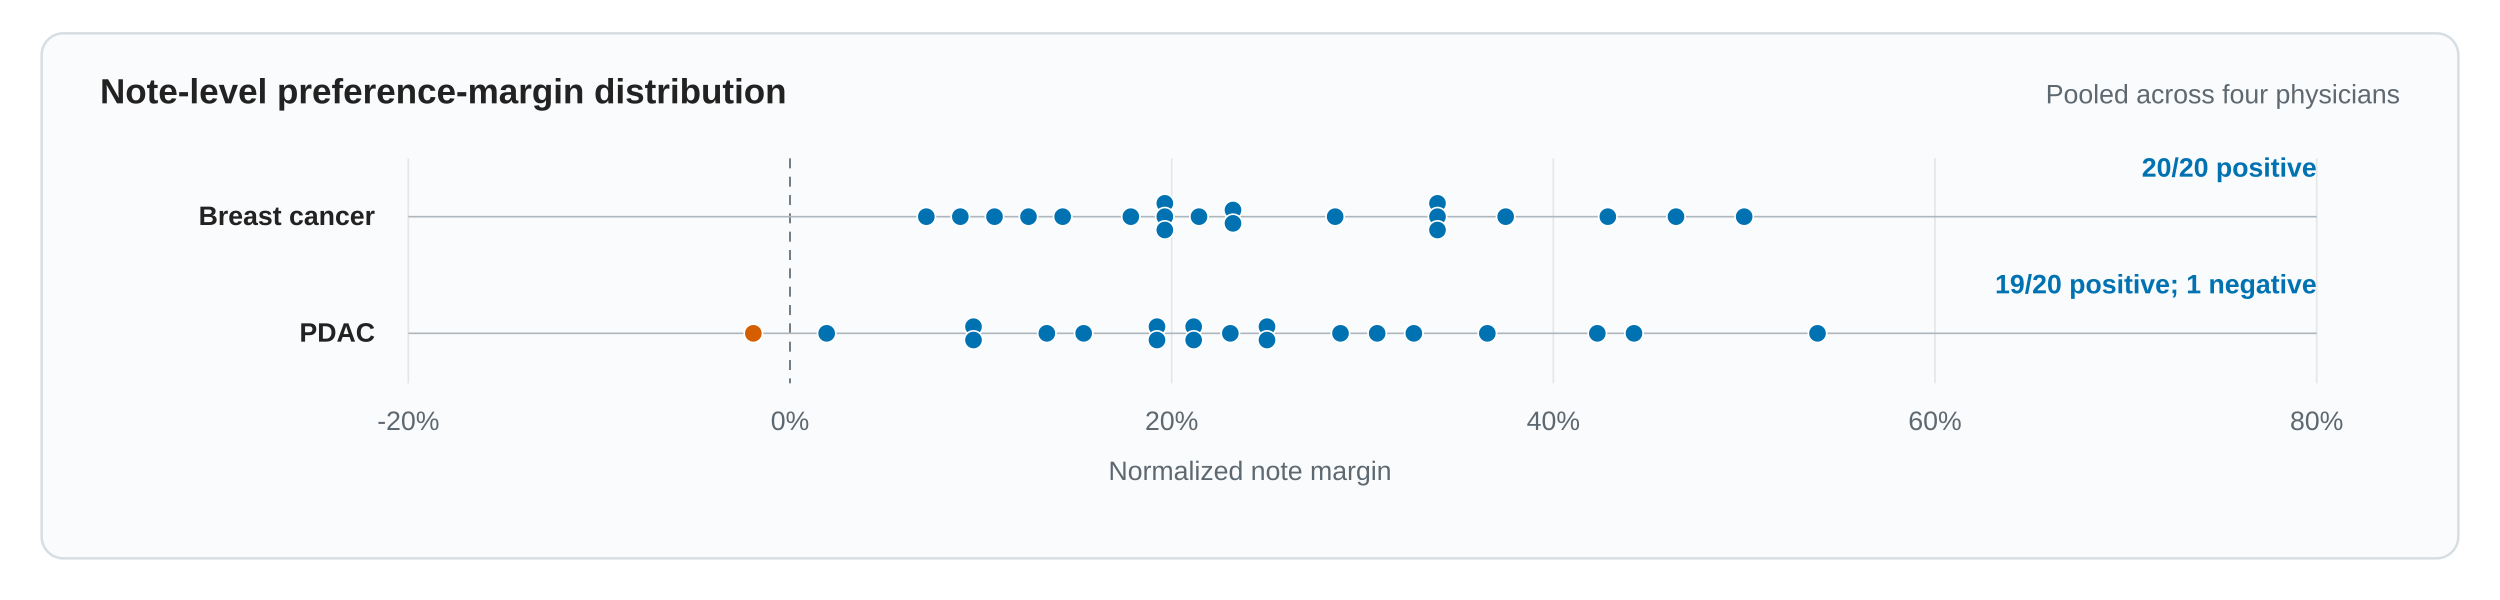
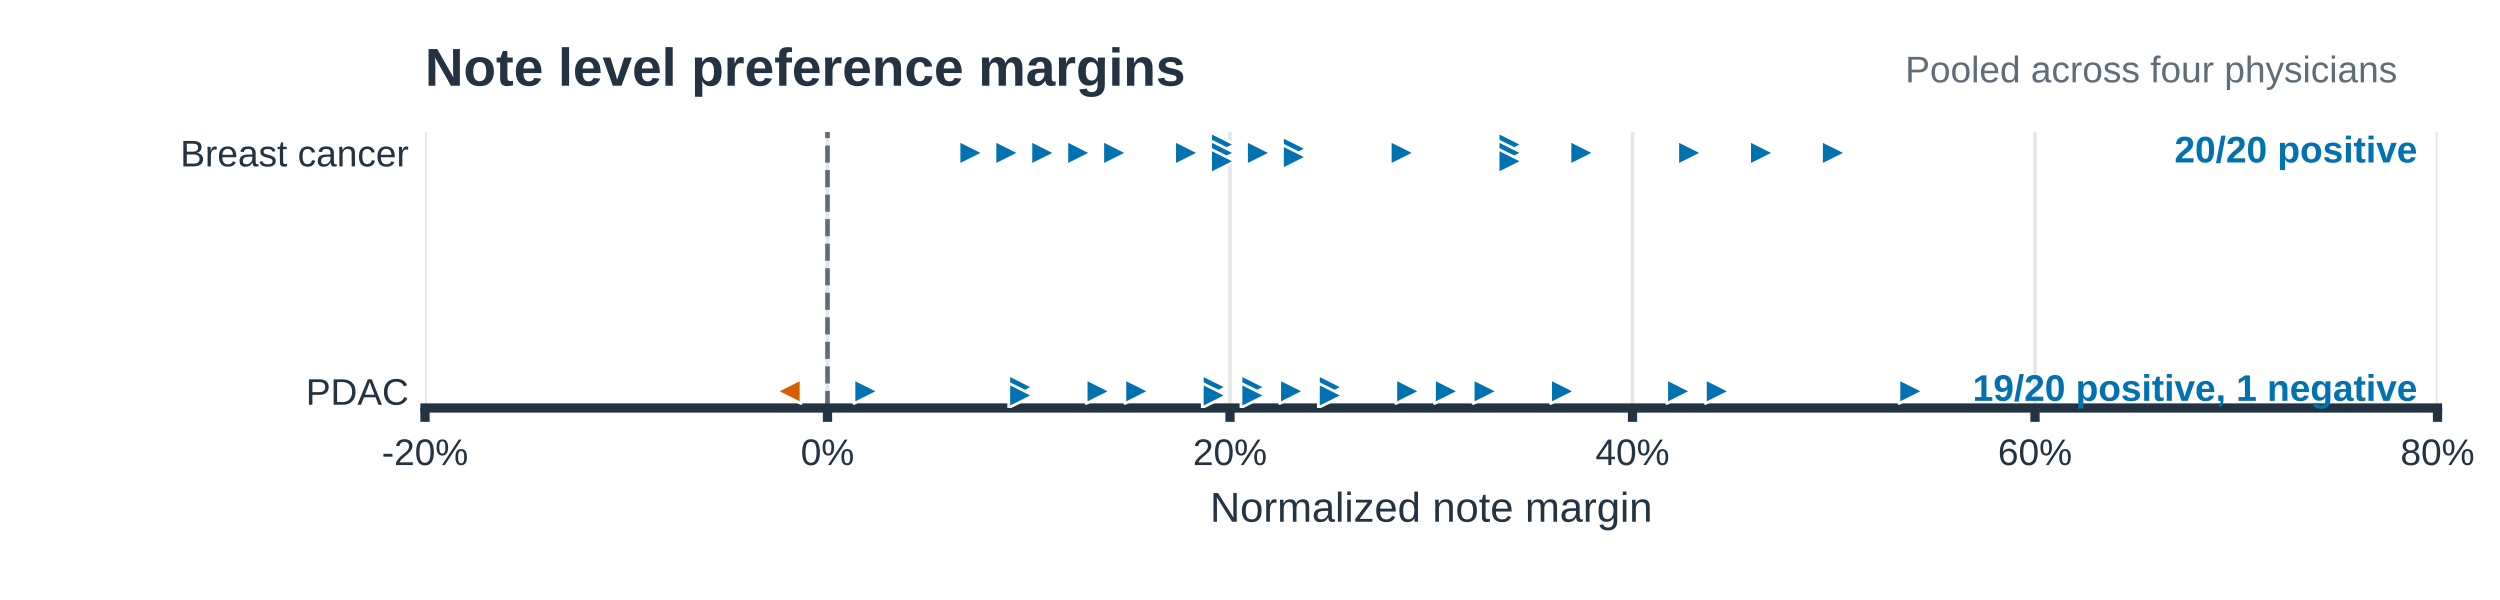
- <svg xmlns="http://www.w3.org/2000/svg" width="1500" height="360" viewBox="0 0 1500 360">
-   <rect x="0" y="0" width="1500" height="360" fill="#FFFFFF" />
+ <svg xmlns="http://www.w3.org/2000/svg" xmlns:xlink="http://www.w3.org/1999/xlink" width="7.5in" height="1.8in" viewBox="0 0 540 129.6" version="1.1" role="img" aria-labelledby="figure-title figure-description">
  <defs>
-     <marker id="arrow" viewBox="0 0 10 10" refX="9" refY="5" markerWidth="7" markerHeight="7" orient="auto-start-reverse">
-       <path d="M0 0 L10 5 L0 10 z" fill="#65737E" />
-     </marker>
-     <marker id="arrow-blue" viewBox="0 0 10 10" refX="9" refY="5" markerWidth="7" markerHeight="7" orient="auto-start-reverse">
-       <path d="M0 0 L10 5 L0 10 z" fill="#0072B2" />
-     </marker>
-     <marker id="arrow-purple" viewBox="0 0 10 10" refX="9" refY="5" markerWidth="7" markerHeight="7" orient="auto-start-reverse">
-       <path d="M0 0 L10 5 L0 10 z" fill="#7A5FA8" />
-     </marker>
-     <marker id="arrow-green" viewBox="0 0 10 10" refX="9" refY="5" markerWidth="7" markerHeight="7" orient="auto-start-reverse">
-       <path d="M0 0 L10 5 L0 10 z" fill="#009E73" />
-     </marker>
-     <marker id="arrow-orange" viewBox="0 0 10 10" refX="9" refY="5" markerWidth="7" markerHeight="7" orient="auto-start-reverse">
-       <path d="M0 0 L10 5 L0 10 z" fill="#D55E00" />
-     </marker>
+     <style type="text/css">*{stroke-linejoin: round; stroke-linecap: butt}</style>
  </defs>
-   <g font-family="Arial, Helvetica, sans-serif" fill="#222222">
-     <rect x="25.0" y="20.0" width="1450.0" height="315.0" rx="13" fill="#FAFBFC" stroke="#D7DEE3" stroke-width="1.5" />
-     <text x="60.0" y="62.0" text-anchor="start" font-size="21" font-weight="700" fill="#222222">Note-level preference-margin distribution</text>
-     <text x="1440.0" y="62.0" text-anchor="end" font-size="16" font-weight="400" fill="#5E6870">Pooled across four physicians</text>
-     <line x1="245.0" y1="95" x2="245.0" y2="230" stroke="#E6E6E6" stroke-dasharray="0" />
-     <text x="245.0" y="258.0" text-anchor="middle" font-size="16" font-weight="400" fill="#5E6870">-20%</text>
-     <line x1="474.0" y1="95" x2="474.0" y2="230" stroke="#59656D" stroke-dasharray="6 5" />
-     <text x="474.0" y="258.0" text-anchor="middle" font-size="16" font-weight="400" fill="#5E6870">0%</text>
-     <line x1="703.0" y1="95" x2="703.0" y2="230" stroke="#E6E6E6" stroke-dasharray="0" />
-     <text x="703.0" y="258.0" text-anchor="middle" font-size="16" font-weight="400" fill="#5E6870">20%</text>
-     <line x1="932.0" y1="95" x2="932.0" y2="230" stroke="#E6E6E6" stroke-dasharray="0" />
-     <text x="932.0" y="258.0" text-anchor="middle" font-size="16" font-weight="400" fill="#5E6870">40%</text>
-     <line x1="1161.0" y1="95" x2="1161.0" y2="230" stroke="#E6E6E6" stroke-dasharray="0" />
-     <text x="1161.0" y="258.0" text-anchor="middle" font-size="16" font-weight="400" fill="#5E6870">60%</text>
-     <line x1="1390.0" y1="95" x2="1390.0" y2="230" stroke="#E6E6E6" stroke-dasharray="0" />
-     <text x="1390.0" y="258.0" text-anchor="middle" font-size="16" font-weight="400" fill="#5E6870">80%</text>
-     <text x="225.0" y="135.0" text-anchor="end" font-size="16" font-weight="700" fill="#222222">Breast cancer</text>
-     <text x="1390.0" y="106.0" text-anchor="end" font-size="16" font-weight="700" fill="#0072B2">20/20 positive</text>
-     <line x1="245" y1="130" x2="1390" y2="130" stroke="#AEB7BD" />
-     <circle cx="555.8" cy="130.0" r="5.5" fill="#0072B2" stroke="white" stroke-width="1" />
-     <circle cx="576.2" cy="130.0" r="5.5" fill="#0072B2" stroke="white" stroke-width="1" />
-     <circle cx="596.7" cy="130.0" r="5.5" fill="#0072B2" stroke="white" stroke-width="1" />
-     <circle cx="617.1" cy="130.0" r="5.5" fill="#0072B2" stroke="white" stroke-width="1" />
-     <circle cx="637.6" cy="130.0" r="5.5" fill="#0072B2" stroke="white" stroke-width="1" />
-     <circle cx="678.5" cy="130.0" r="5.5" fill="#0072B2" stroke="white" stroke-width="1" />
-     <circle cx="698.9" cy="122.0" r="5.5" fill="#0072B2" stroke="white" stroke-width="1" />
-     <circle cx="698.9" cy="130.0" r="5.5" fill="#0072B2" stroke="white" stroke-width="1" />
-     <circle cx="698.9" cy="138.0" r="5.5" fill="#0072B2" stroke="white" stroke-width="1" />
-     <circle cx="719.4" cy="130.0" r="5.5" fill="#0072B2" stroke="white" stroke-width="1" />
-     <circle cx="739.8" cy="126.0" r="5.5" fill="#0072B2" stroke="white" stroke-width="1" />
-     <circle cx="739.8" cy="134.0" r="5.5" fill="#0072B2" stroke="white" stroke-width="1" />
-     <circle cx="801.1" cy="130.0" r="5.5" fill="#0072B2" stroke="white" stroke-width="1" />
-     <circle cx="862.5" cy="122.0" r="5.5" fill="#0072B2" stroke="white" stroke-width="1" />
-     <circle cx="862.5" cy="130.0" r="5.5" fill="#0072B2" stroke="white" stroke-width="1" />
-     <circle cx="862.5" cy="138.0" r="5.5" fill="#0072B2" stroke="white" stroke-width="1" />
-     <circle cx="903.4" cy="130.0" r="5.5" fill="#0072B2" stroke="white" stroke-width="1" />
-     <circle cx="964.7" cy="130.0" r="5.5" fill="#0072B2" stroke="white" stroke-width="1" />
-     <circle cx="1005.6" cy="130.0" r="5.5" fill="#0072B2" stroke="white" stroke-width="1" />
-     <circle cx="1046.5" cy="130.0" r="5.5" fill="#0072B2" stroke="white" stroke-width="1" />
-     <text x="225.0" y="205.0" text-anchor="end" font-size="16" font-weight="700" fill="#222222">PDAC</text>
-     <text x="1390.0" y="176.0" text-anchor="end" font-size="16" font-weight="700" fill="#0072B2">19/20 positive; 1 negative</text>
-     <line x1="245" y1="200" x2="1390" y2="200" stroke="#AEB7BD" />
-     <circle cx="452.0" cy="200.0" r="5.5" fill="#D55E00" stroke="white" stroke-width="1" />
-     <circle cx="496.0" cy="200.0" r="5.5" fill="#0072B2" stroke="white" stroke-width="1" />
-     <circle cx="584.1" cy="196.0" r="5.5" fill="#0072B2" stroke="white" stroke-width="1" />
-     <circle cx="584.1" cy="204.0" r="5.5" fill="#0072B2" stroke="white" stroke-width="1" />
-     <circle cx="628.1" cy="200.0" r="5.5" fill="#0072B2" stroke="white" stroke-width="1" />
-     <circle cx="650.2" cy="200.0" r="5.5" fill="#0072B2" stroke="white" stroke-width="1" />
-     <circle cx="694.2" cy="196.0" r="5.5" fill="#0072B2" stroke="white" stroke-width="1" />
-     <circle cx="694.2" cy="204.0" r="5.5" fill="#0072B2" stroke="white" stroke-width="1" />
-     <circle cx="716.2" cy="196.0" r="5.5" fill="#0072B2" stroke="white" stroke-width="1" />
-     <circle cx="716.2" cy="204.0" r="5.5" fill="#0072B2" stroke="white" stroke-width="1" />
-     <circle cx="738.2" cy="200.0" r="5.5" fill="#0072B2" stroke="white" stroke-width="1" />
-     <circle cx="760.2" cy="196.0" r="5.5" fill="#0072B2" stroke="white" stroke-width="1" />
-     <circle cx="760.2" cy="204.0" r="5.5" fill="#0072B2" stroke="white" stroke-width="1" />
-     <circle cx="804.3" cy="200.0" r="5.5" fill="#0072B2" stroke="white" stroke-width="1" />
-     <circle cx="826.3" cy="200.0" r="5.5" fill="#0072B2" stroke="white" stroke-width="1" />
-     <circle cx="848.3" cy="200.0" r="5.5" fill="#0072B2" stroke="white" stroke-width="1" />
-     <circle cx="892.4" cy="200.0" r="5.5" fill="#0072B2" stroke="white" stroke-width="1" />
-     <circle cx="958.4" cy="200.0" r="5.5" fill="#0072B2" stroke="white" stroke-width="1" />
-     <circle cx="980.4" cy="200.0" r="5.5" fill="#0072B2" stroke="white" stroke-width="1" />
-     <circle cx="1090.5" cy="200.0" r="5.5" fill="#0072B2" stroke="white" stroke-width="1" />
-     <text x="750.0" y="288.0" text-anchor="middle" font-size="16" font-weight="400" fill="#5E6870">Normalized note margin</text>
+   <g id="figure_1">
+     <g id="patch_1">
+       <path d="M 0 129.6  L 540 129.6  L 540 0  L 0 0  z " style="fill: #ffffff" />
+     </g>
+     <g id="axes_1">
+       <g id="patch_2">
+         <path d="M 91.8 88.128  L 526.5 88.128  L 526.5 28.512  L 91.8 28.512  z " style="fill: #ffffff" />
+       </g>
+       <g id="matplotlib.axis_1">
+         <g id="xtick_1">
+           <g id="line2d_1">
+             <path d="M 91.8 88.128  L 91.8 28.512  " clip-path="url(#p45d727ea2d)" style="fill: none; stroke: #e6e6e6; stroke-width: 0.8; stroke-linecap: square" />
+           </g>
+           <g id="line2d_2">
+             <defs>
+               <path id="m5224a1bbbb" d="M 0 0  L 0 3  " style="stroke: #243342; stroke-width: 2" />
+             </defs>
+             <g>
+               <use xlink:href="#m5224a1bbbb" x="91.8" y="88.128" style="fill: #243342; stroke: #243342; stroke-width: 2" />
+             </g>
+           </g>
+           <g id="text_1">
+             <text style="font-size: 8px; font-family: 'Arial', 'Helvetica', 'DejaVu Sans', sans-serif; text-anchor: middle; fill: #243342" x="91.8" y="100.452" transform="rotate(-0 91.8 100.4522)">-20%</text>
+           </g>
+         </g>
+         <g id="xtick_2">
+           <g id="line2d_3">
+             <path d="M 178.74 88.128  L 178.74 28.512  " clip-path="url(#p45d727ea2d)" style="fill: none; stroke: #e6e6e6; stroke-width: 0.8; stroke-linecap: square" />
+           </g>
+           <g id="line2d_4">
+             <g>
+               <use xlink:href="#m5224a1bbbb" x="178.74" y="88.128" style="fill: #243342; stroke: #243342; stroke-width: 2" />
+             </g>
+           </g>
+           <g id="text_2">
+             <text style="font-size: 8px; font-family: 'Arial', 'Helvetica', 'DejaVu Sans', sans-serif; text-anchor: middle; fill: #243342" x="178.74" y="100.452" transform="rotate(-0 178.74 100.4522)">0%</text>
+           </g>
+         </g>
+         <g id="xtick_3">
+           <g id="line2d_5">
+             <path d="M 265.68 88.128  L 265.68 28.512  " clip-path="url(#p45d727ea2d)" style="fill: none; stroke: #e6e6e6; stroke-width: 0.8; stroke-linecap: square" />
+           </g>
+           <g id="line2d_6">
+             <g>
+               <use xlink:href="#m5224a1bbbb" x="265.68" y="88.128" style="fill: #243342; stroke: #243342; stroke-width: 2" />
+             </g>
+           </g>
+           <g id="text_3">
+             <text style="font-size: 8px; font-family: 'Arial', 'Helvetica', 'DejaVu Sans', sans-serif; text-anchor: middle; fill: #243342" x="265.68" y="100.452" transform="rotate(-0 265.68 100.4522)">20%</text>
+           </g>
+         </g>
+         <g id="xtick_4">
+           <g id="line2d_7">
+             <path d="M 352.62 88.128  L 352.62 28.512  " clip-path="url(#p45d727ea2d)" style="fill: none; stroke: #e6e6e6; stroke-width: 0.8; stroke-linecap: square" />
+           </g>
+           <g id="line2d_8">
+             <g>
+               <use xlink:href="#m5224a1bbbb" x="352.62" y="88.128" style="fill: #243342; stroke: #243342; stroke-width: 2" />
+             </g>
+           </g>
+           <g id="text_4">
+             <text style="font-size: 8px; font-family: 'Arial', 'Helvetica', 'DejaVu Sans', sans-serif; text-anchor: middle; fill: #243342" x="352.62" y="100.452" transform="rotate(-0 352.62 100.4522)">40%</text>
+           </g>
+         </g>
+         <g id="xtick_5">
+           <g id="line2d_9">
+             <path d="M 439.56 88.128  L 439.56 28.512  " clip-path="url(#p45d727ea2d)" style="fill: none; stroke: #e6e6e6; stroke-width: 0.8; stroke-linecap: square" />
+           </g>
+           <g id="line2d_10">
+             <g>
+               <use xlink:href="#m5224a1bbbb" x="439.56" y="88.128" style="fill: #243342; stroke: #243342; stroke-width: 2" />
+             </g>
+           </g>
+           <g id="text_5">
+             <text style="font-size: 8px; font-family: 'Arial', 'Helvetica', 'DejaVu Sans', sans-serif; text-anchor: middle; fill: #243342" x="439.56" y="100.452" transform="rotate(-0 439.56 100.4522)">60%</text>
+           </g>
+         </g>
+         <g id="xtick_6">
+           <g id="line2d_11">
+             <path d="M 526.5 88.128  L 526.5 28.512  " clip-path="url(#p45d727ea2d)" style="fill: none; stroke: #e6e6e6; stroke-width: 0.8; stroke-linecap: square" />
+           </g>
+           <g id="line2d_12">
+             <g>
+               <use xlink:href="#m5224a1bbbb" x="526.5" y="88.128" style="fill: #243342; stroke: #243342; stroke-width: 2" />
+             </g>
+           </g>
+           <g id="text_6">
+             <text style="font-size: 8px; font-family: 'Arial', 'Helvetica', 'DejaVu Sans', sans-serif; text-anchor: middle; fill: #243342" x="526.5" y="100.452" transform="rotate(-0 526.5 100.4522)">80%</text>
+           </g>
+         </g>
+         <g id="text_7">
+           <text style="font-size: 9px; font-family: 'Arial', 'Helvetica', 'DejaVu Sans', sans-serif; text-anchor: middle; fill: #243342" x="309.15" y="112.688" transform="rotate(-0 309.15 112.6881)">Normalized note margin</text>
+         </g>
+       </g>
+       <g id="matplotlib.axis_2">
+         <g id="ytick_1">
+           <g id="line2d_13" />
+           <g id="text_8">
+             <text style="font-size: 8px; font-family: 'Arial', 'Helvetica', 'DejaVu Sans', sans-serif; text-anchor: end; fill: #243342" x="88.3" y="35.936" transform="rotate(-0 88.3 35.93618)">Breast cancer</text>
+           </g>
+         </g>
+         <g id="ytick_2">
+           <g id="line2d_14" />
+           <g id="text_9">
+             <text style="font-size: 8px; font-family: 'Arial', 'Helvetica', 'DejaVu Sans', sans-serif; text-anchor: end; fill: #243342" x="88.3" y="87.429" transform="rotate(-0 88.3 87.42916)">PDAC</text>
+           </g>
+         </g>
+       </g>
+       <g id="line2d_15">
+         <path d="M 178.74 88.128  L 178.74 28.512  " clip-path="url(#p45d727ea2d)" style="fill: none; stroke-dasharray: 3.7,1.6; stroke-dashoffset: 0; stroke: #5f6d78" />
+       </g>
+       <g id="patch_3">
+         <path d="M 91.8 88.128  L 526.5 88.128  " style="fill: none; stroke: #243342; stroke-width: 2; stroke-linejoin: miter; stroke-linecap: square" />
+       </g>
+       <g id="PathCollection_1">
+         <defs>
+           <path id="m5574ae0506" d="M 2.646 0  L -2.646 -2.646  L -2.646 2.646  z " style="stroke: #ffffff; stroke-width: 0.6" />
+         </defs>
+         <g clip-path="url(#p45d727ea2d)">
+           <use xlink:href="#m5574ae0506" x="209.79" y="33.024" style="fill: #0072b2; stroke: #ffffff; stroke-width: 0.6" />
+         </g>
+       </g>
+       <g id="PathCollection_2">
+         <g clip-path="url(#p45d727ea2d)">
+           <use xlink:href="#m5574ae0506" x="217.553" y="33.024" style="fill: #0072b2; stroke: #ffffff; stroke-width: 0.6" />
+         </g>
+       </g>
+       <g id="PathCollection_3">
+         <g clip-path="url(#p45d727ea2d)">
+           <use xlink:href="#m5574ae0506" x="225.315" y="33.024" style="fill: #0072b2; stroke: #ffffff; stroke-width: 0.6" />
+         </g>
+       </g>
+       <g id="PathCollection_4">
+         <g clip-path="url(#p45d727ea2d)">
+           <use xlink:href="#m5574ae0506" x="233.077" y="33.024" style="fill: #0072b2; stroke: #ffffff; stroke-width: 0.6" />
+         </g>
+       </g>
+       <g id="PathCollection_5">
+         <g clip-path="url(#p45d727ea2d)">
+           <use xlink:href="#m5574ae0506" x="240.84" y="33.024" style="fill: #0072b2; stroke: #ffffff; stroke-width: 0.6" />
+         </g>
+       </g>
+       <g id="PathCollection_6">
+         <g clip-path="url(#p45d727ea2d)">
+           <use xlink:href="#m5574ae0506" x="256.365" y="33.024" style="fill: #0072b2; stroke: #ffffff; stroke-width: 0.6" />
+         </g>
+       </g>
+       <g id="PathCollection_7">
+         <g clip-path="url(#p45d727ea2d)">
+           <use xlink:href="#m5574ae0506" x="264.127" y="31.222" style="fill: #0072b2; stroke: #ffffff; stroke-width: 0.6" />
+         </g>
+       </g>
+       <g id="PathCollection_8">
+         <g clip-path="url(#p45d727ea2d)">
+           <use xlink:href="#m5574ae0506" x="264.127" y="33.024" style="fill: #0072b2; stroke: #ffffff; stroke-width: 0.6" />
+         </g>
+       </g>
+       <g id="PathCollection_9">
+         <g clip-path="url(#p45d727ea2d)">
+           <use xlink:href="#m5574ae0506" x="264.127" y="34.826" style="fill: #0072b2; stroke: #ffffff; stroke-width: 0.6" />
+         </g>
+       </g>
+       <g id="PathCollection_10">
+         <g clip-path="url(#p45d727ea2d)">
+           <use xlink:href="#m5574ae0506" x="271.89" y="33.024" style="fill: #0072b2; stroke: #ffffff; stroke-width: 0.6" />
+         </g>
+       </g>
+       <g id="PathCollection_11">
+         <g clip-path="url(#p45d727ea2d)">
+           <use xlink:href="#m5574ae0506" x="279.652" y="32.123" style="fill: #0072b2; stroke: #ffffff; stroke-width: 0.6" />
+         </g>
+       </g>
+       <g id="PathCollection_12">
+         <g clip-path="url(#p45d727ea2d)">
+           <use xlink:href="#m5574ae0506" x="279.652" y="33.925" style="fill: #0072b2; stroke: #ffffff; stroke-width: 0.6" />
+         </g>
+       </g>
+       <g id="PathCollection_13">
+         <g clip-path="url(#p45d727ea2d)">
+           <use xlink:href="#m5574ae0506" x="302.94" y="33.024" style="fill: #0072b2; stroke: #ffffff; stroke-width: 0.6" />
+         </g>
+       </g>
+       <g id="PathCollection_14">
+         <g clip-path="url(#p45d727ea2d)">
+           <use xlink:href="#m5574ae0506" x="326.228" y="31.222" style="fill: #0072b2; stroke: #ffffff; stroke-width: 0.6" />
+         </g>
+       </g>
+       <g id="PathCollection_15">
+         <g clip-path="url(#p45d727ea2d)">
+           <use xlink:href="#m5574ae0506" x="326.228" y="33.024" style="fill: #0072b2; stroke: #ffffff; stroke-width: 0.6" />
+         </g>
+       </g>
+       <g id="PathCollection_16">
+         <g clip-path="url(#p45d727ea2d)">
+           <use xlink:href="#m5574ae0506" x="326.228" y="34.826" style="fill: #0072b2; stroke: #ffffff; stroke-width: 0.6" />
+         </g>
+       </g>
+       <g id="PathCollection_17">
+         <g clip-path="url(#p45d727ea2d)">
+           <use xlink:href="#m5574ae0506" x="341.752" y="33.024" style="fill: #0072b2; stroke: #ffffff; stroke-width: 0.6" />
+         </g>
+       </g>
+       <g id="PathCollection_18">
+         <g clip-path="url(#p45d727ea2d)">
+           <use xlink:href="#m5574ae0506" x="365.04" y="33.024" style="fill: #0072b2; stroke: #ffffff; stroke-width: 0.6" />
+         </g>
+       </g>
+       <g id="PathCollection_19">
+         <g clip-path="url(#p45d727ea2d)">
+           <use xlink:href="#m5574ae0506" x="380.565" y="33.024" style="fill: #0072b2; stroke: #ffffff; stroke-width: 0.6" />
+         </g>
+       </g>
+       <g id="PathCollection_20">
+         <g clip-path="url(#p45d727ea2d)">
+           <use xlink:href="#m5574ae0506" x="396.09" y="33.024" style="fill: #0072b2; stroke: #ffffff; stroke-width: 0.6" />
+         </g>
+       </g>
+       <g id="PathCollection_21">
+         <defs>
+           <path id="m3f1f0f2110" d="M -2.646 -0  L 2.646 2.646  L 2.646 -2.646  z " style="stroke: #ffffff; stroke-width: 0.6" />
+         </defs>
+         <g clip-path="url(#p45d727ea2d)">
+           <use xlink:href="#m3f1f0f2110" x="170.38" y="84.517" style="fill: #d55e00; stroke: #ffffff; stroke-width: 0.6" />
+         </g>
+       </g>
+       <g id="PathCollection_22">
+         <g clip-path="url(#p45d727ea2d)">
+           <use xlink:href="#m5574ae0506" x="187.1" y="84.517" style="fill: #0072b2; stroke: #ffffff; stroke-width: 0.6" />
+         </g>
+       </g>
+       <g id="PathCollection_23">
+         <g clip-path="url(#p45d727ea2d)">
+           <use xlink:href="#m5574ae0506" x="220.538" y="83.616" style="fill: #0072b2; stroke: #ffffff; stroke-width: 0.6" />
+         </g>
+       </g>
+       <g id="PathCollection_24">
+         <g clip-path="url(#p45d727ea2d)">
+           <use xlink:href="#m5574ae0506" x="220.538" y="85.418" style="fill: #0072b2; stroke: #ffffff; stroke-width: 0.6" />
+         </g>
+       </g>
+       <g id="PathCollection_25">
+         <g clip-path="url(#p45d727ea2d)">
+           <use xlink:href="#m5574ae0506" x="237.257" y="84.517" style="fill: #0072b2; stroke: #ffffff; stroke-width: 0.6" />
+         </g>
+       </g>
+       <g id="PathCollection_26">
+         <g clip-path="url(#p45d727ea2d)">
+           <use xlink:href="#m5574ae0506" x="245.617" y="84.517" style="fill: #0072b2; stroke: #ffffff; stroke-width: 0.6" />
+         </g>
+       </g>
+       <g id="PathCollection_27">
+         <g clip-path="url(#p45d727ea2d)">
+           <use xlink:href="#m5574ae0506" x="262.336" y="83.616" style="fill: #0072b2; stroke: #ffffff; stroke-width: 0.6" />
+         </g>
+       </g>
+       <g id="PathCollection_28">
+         <g clip-path="url(#p45d727ea2d)">
+           <use xlink:href="#m5574ae0506" x="262.336" y="85.418" style="fill: #0072b2; stroke: #ffffff; stroke-width: 0.6" />
+         </g>
+       </g>
+       <g id="PathCollection_29">
+         <g clip-path="url(#p45d727ea2d)">
+           <use xlink:href="#m5574ae0506" x="270.696" y="83.616" style="fill: #0072b2; stroke: #ffffff; stroke-width: 0.6" />
+         </g>
+       </g>
+       <g id="PathCollection_30">
+         <g clip-path="url(#p45d727ea2d)">
+           <use xlink:href="#m5574ae0506" x="270.696" y="85.418" style="fill: #0072b2; stroke: #ffffff; stroke-width: 0.6" />
+         </g>
+       </g>
+       <g id="PathCollection_31">
+         <g clip-path="url(#p45d727ea2d)">
+           <use xlink:href="#m5574ae0506" x="279.055" y="84.517" style="fill: #0072b2; stroke: #ffffff; stroke-width: 0.6" />
+         </g>
+       </g>
+       <g id="PathCollection_32">
+         <g clip-path="url(#p45d727ea2d)">
+           <use xlink:href="#m5574ae0506" x="287.415" y="83.616" style="fill: #0072b2; stroke: #ffffff; stroke-width: 0.6" />
+         </g>
+       </g>
+       <g id="PathCollection_33">
+         <g clip-path="url(#p45d727ea2d)">
+           <use xlink:href="#m5574ae0506" x="287.415" y="85.418" style="fill: #0072b2; stroke: #ffffff; stroke-width: 0.6" />
+         </g>
+       </g>
+       <g id="PathCollection_34">
+         <g clip-path="url(#p45d727ea2d)">
+           <use xlink:href="#m5574ae0506" x="304.134" y="84.517" style="fill: #0072b2; stroke: #ffffff; stroke-width: 0.6" />
+         </g>
+       </g>
+       <g id="PathCollection_35">
+         <g clip-path="url(#p45d727ea2d)">
+           <use xlink:href="#m5574ae0506" x="312.494" y="84.517" style="fill: #0072b2; stroke: #ffffff; stroke-width: 0.6" />
+         </g>
+       </g>
+       <g id="PathCollection_36">
+         <g clip-path="url(#p45d727ea2d)">
+           <use xlink:href="#m5574ae0506" x="320.853" y="84.517" style="fill: #0072b2; stroke: #ffffff; stroke-width: 0.6" />
+         </g>
+       </g>
+       <g id="PathCollection_37">
+         <g clip-path="url(#p45d727ea2d)">
+           <use xlink:href="#m5574ae0506" x="337.573" y="84.517" style="fill: #0072b2; stroke: #ffffff; stroke-width: 0.6" />
+         </g>
+       </g>
+       <g id="PathCollection_38">
+         <g clip-path="url(#p45d727ea2d)">
+           <use xlink:href="#m5574ae0506" x="362.652" y="84.517" style="fill: #0072b2; stroke: #ffffff; stroke-width: 0.6" />
+         </g>
+       </g>
+       <g id="PathCollection_39">
+         <g clip-path="url(#p45d727ea2d)">
+           <use xlink:href="#m5574ae0506" x="371.011" y="84.517" style="fill: #0072b2; stroke: #ffffff; stroke-width: 0.6" />
+         </g>
+       </g>
+       <g id="PathCollection_40">
+         <g clip-path="url(#p45d727ea2d)">
+           <use xlink:href="#m5574ae0506" x="412.809" y="84.517" style="fill: #0072b2; stroke: #ffffff; stroke-width: 0.6" />
+         </g>
+       </g>
+       <g id="text_10">
+         <text style="font-weight: 700; font-size: 8px; font-family: 'Arial', 'Helvetica', 'DejaVu Sans', sans-serif; text-anchor: end; fill: #0072b2" x="522.153" y="35.094" transform="rotate(-0 522.153 35.09439)">20/20 positive</text>
+       </g>
+       <g id="text_11">
+         <text style="font-weight: 700; font-size: 8px; font-family: 'Arial', 'Helvetica', 'DejaVu Sans', sans-serif; text-anchor: end; fill: #0072b2" x="522.153" y="86.587" transform="rotate(-0 522.153 86.58729)">19/20 positive, 1 negative</text>
+       </g>
+       <g id="text_12">
+         <text style="font-size: 8px; font-family: 'Arial', 'Helvetica', 'DejaVu Sans', sans-serif; text-anchor: end; fill: #5f6d78" x="517.806" y="17.781" transform="rotate(-0 517.806 17.78112)">Pooled across four physicians</text>
+       </g>
+       <g id="text_13">
+         <text style="font-weight: 700; font-size: 11.5px; font-family: 'Arial', 'Helvetica', 'DejaVu Sans', sans-serif; text-anchor: start; fill: #243342" x="91.8" y="18.512" transform="rotate(-0 91.8 18.512)">Note level preference margins</text>
+       </g>
+     </g>
  </g>
+   <defs>
+     <clipPath id="p45d727ea2d">
+       <rect x="91.8" y="28.512" width="434.7" height="59.616" />
+     </clipPath>
+   </defs>
</svg>
